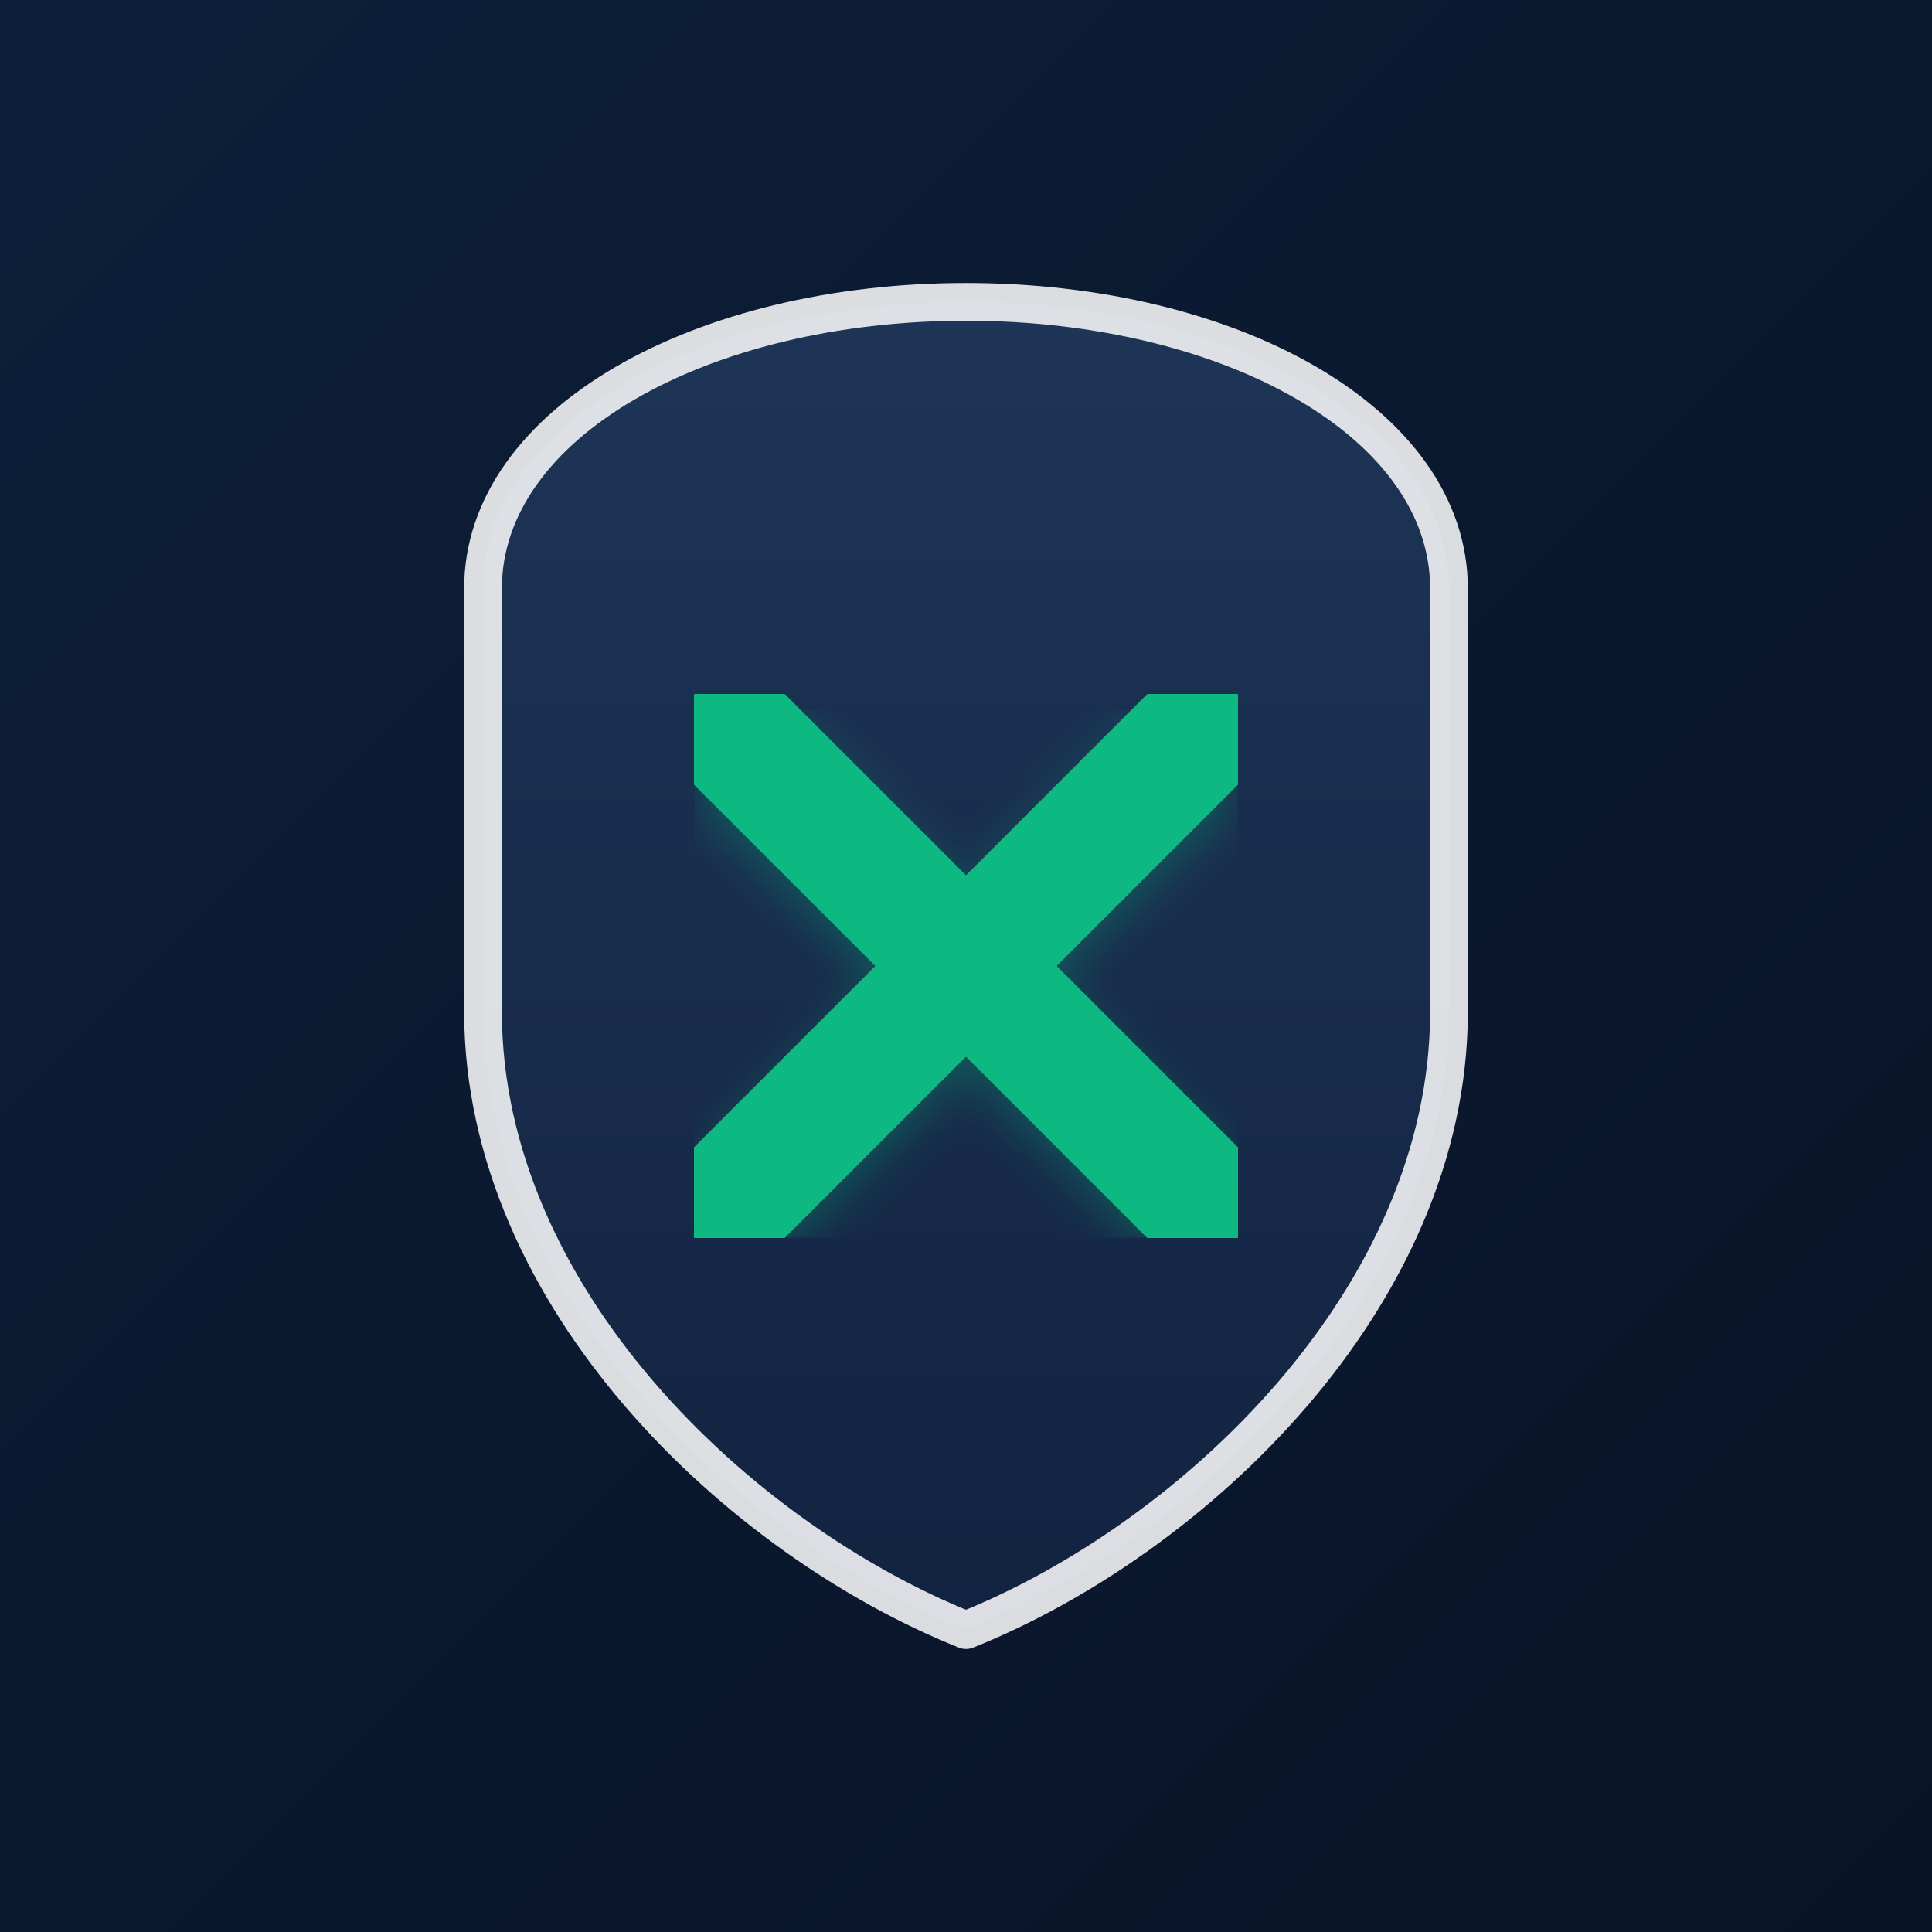
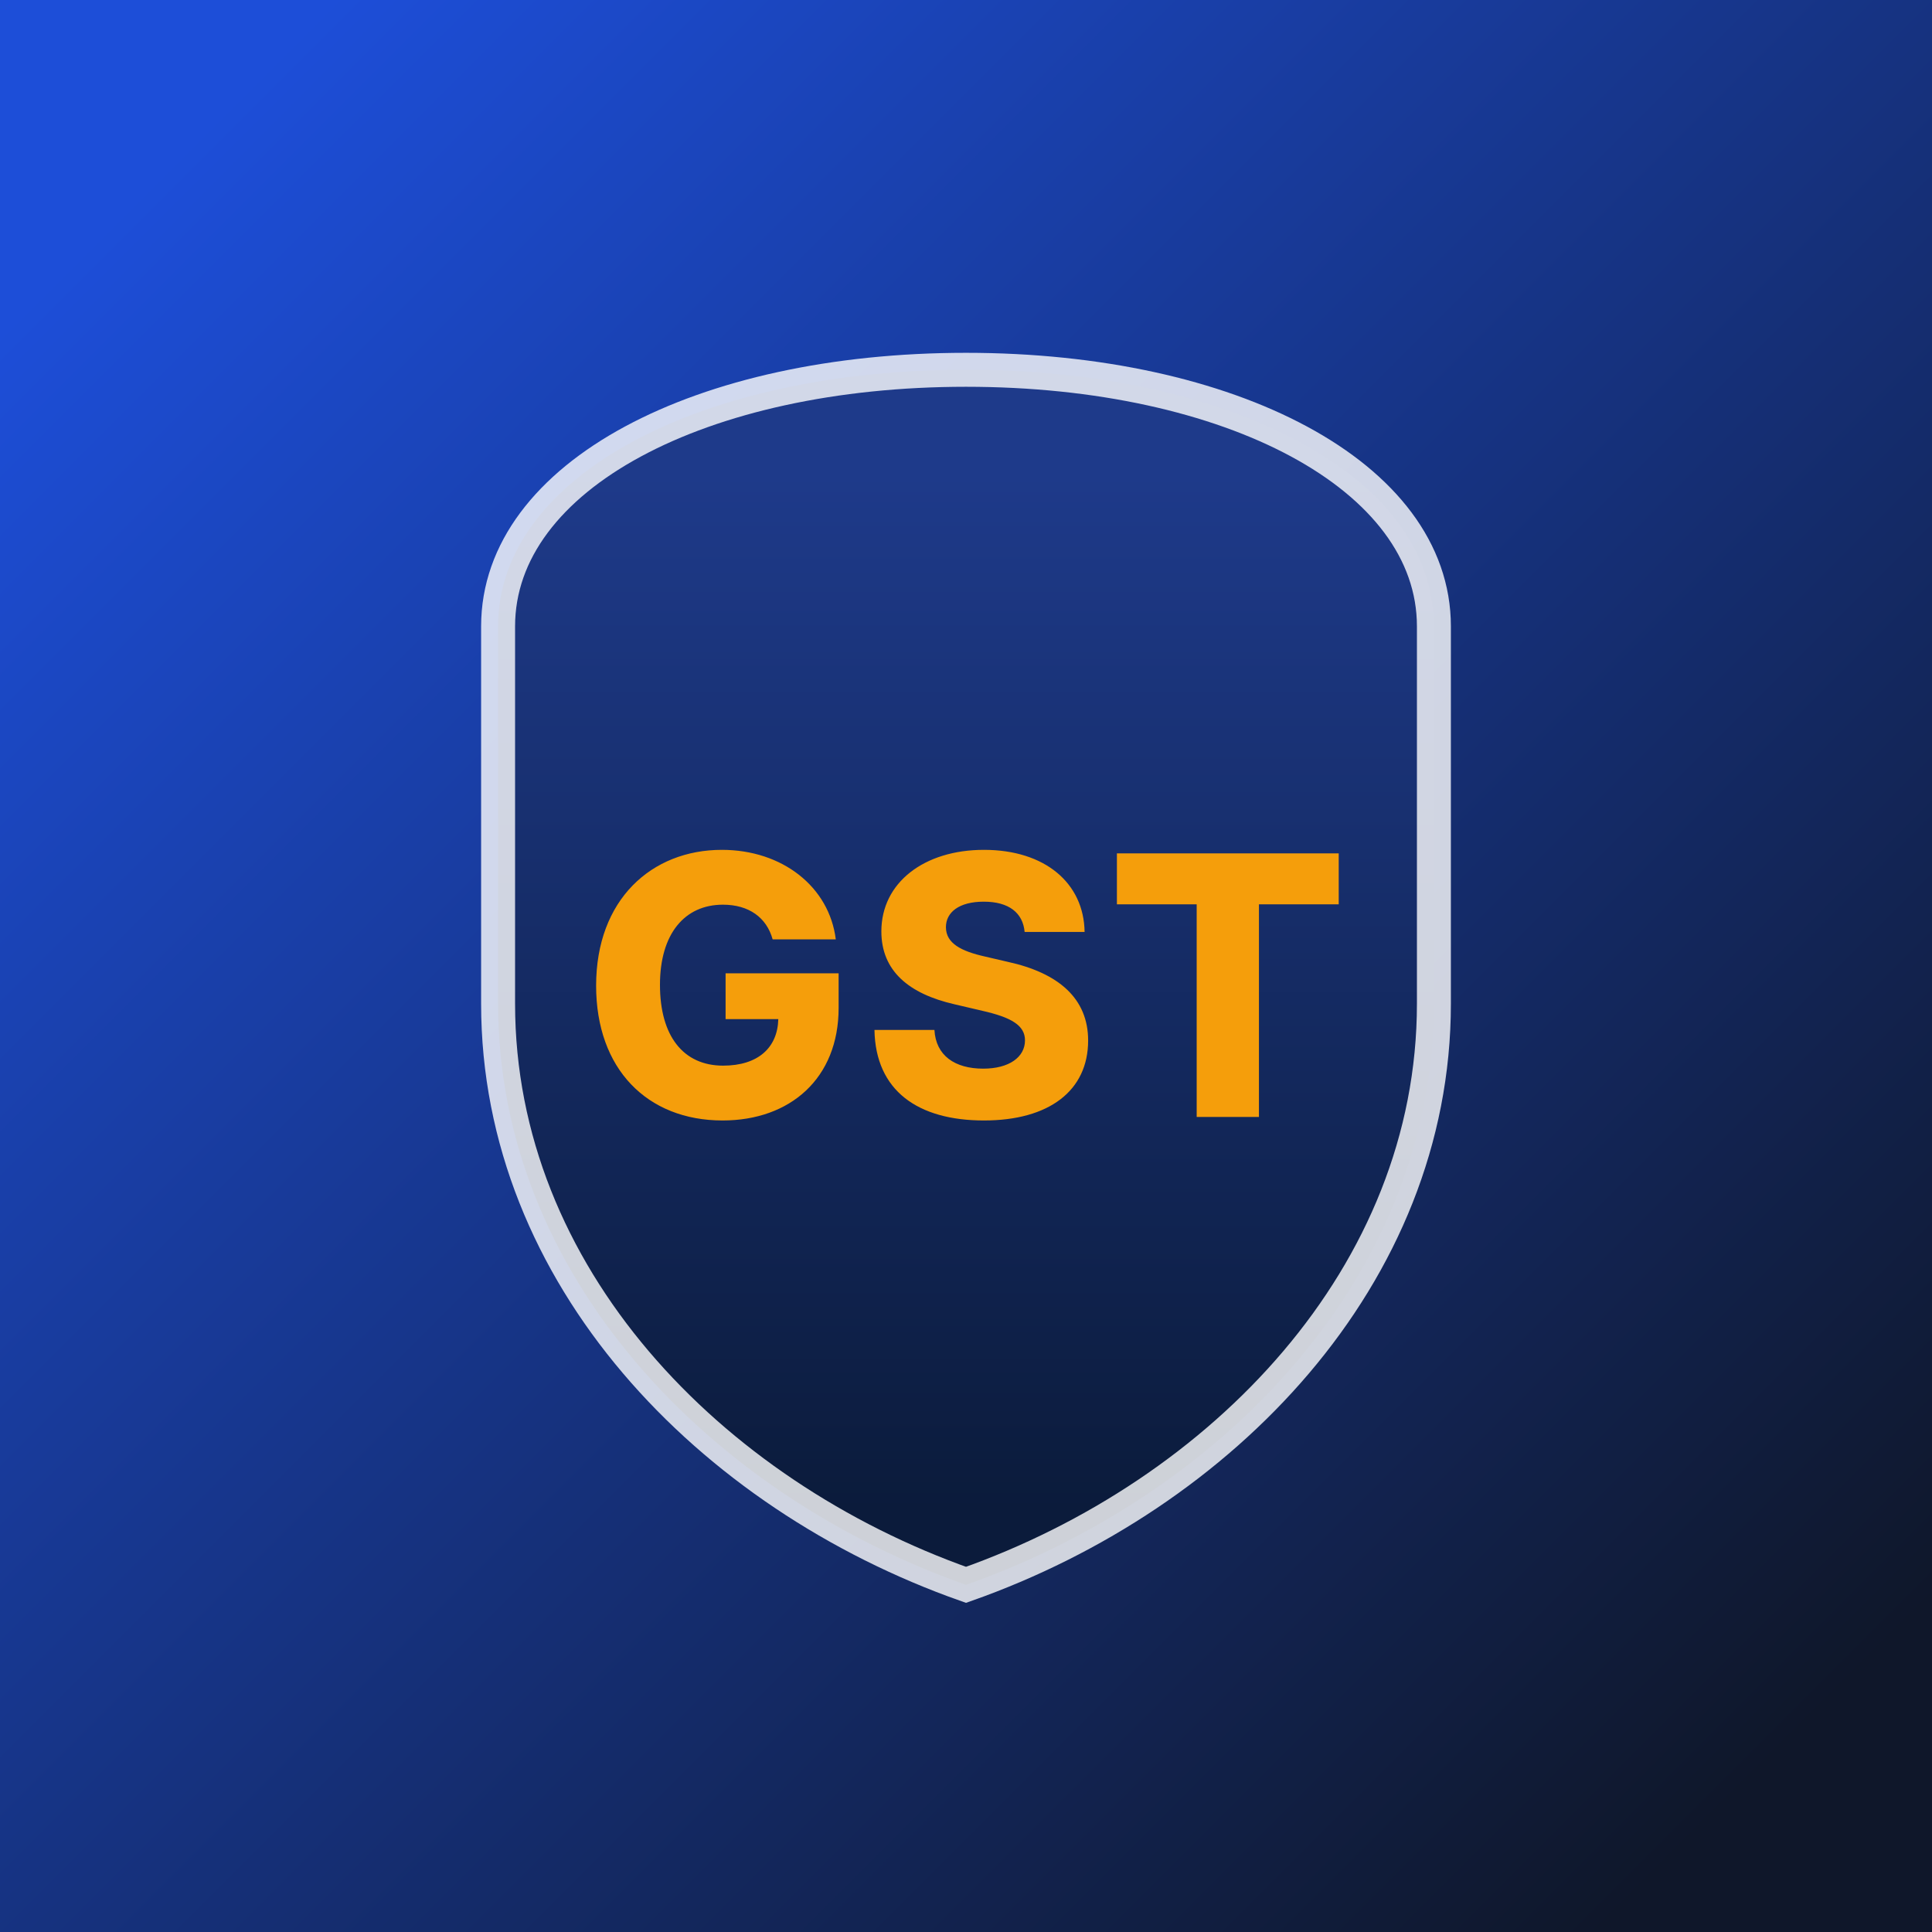
<svg xmlns="http://www.w3.org/2000/svg" viewBox="0 0 512 512" width="512" height="512">
  <defs>
-     <linearGradient id="bg" x1="0" y1="0" x2="1" y2="1">
-       <stop offset="0%" stop-color="#0d1f39" />
-       <stop offset="100%" stop-color="#081326" />
+     <linearGradient id="gst-bg" x1="44" y1="44" x2="468" y2="468" gradientUnits="userSpaceOnUse">
+       <stop offset="0%" stop-color="#1D4ED8" />
+       <stop offset="100%" stop-color="#0F172A" />
    </linearGradient>
-     <linearGradient id="shield-fill" x1="0" y1="0" x2="0" y2="1">
-       <stop offset="0%" stop-color="#1e3557" />
-       <stop offset="100%" stop-color="#122340" />
+     <linearGradient id="gst-shield" x1="256" y1="126" x2="256" y2="400" gradientUnits="userSpaceOnUse">
+       <stop offset="0%" stop-color="#1E3A8A" />
+       <stop offset="100%" stop-color="#0B1B3B" />
    </linearGradient>
-     <filter id="glow">
-       <feGaussianBlur in="SourceAlpha" stdDeviation="6" result="blur" />
-       <feOffset dx="0" dy="4" result="offset" />
-       <feFlood flood-color="#10B981" flood-opacity="0.3" result="color" />
-       <feComposite in="color" in2="offset" operator="in" result="shadow" />
-       <feMerge>
-         <feMergeNode in="shadow" />
-         <feMergeNode in="SourceGraphic" />
-       </feMerge>
-     </filter>
  </defs>
-   <rect width="512" height="512" fill="url(#bg)" />
-   <path d="M256 80 C186 80 128 112 128 156 V268 C128 344 196 408 256 432 C316 408 384 344 384 268 V156 C384 112 326 80 256 80 Z" fill="url(#shield-fill)" />
-   <path d="M256 80 C186 80 128 112 128 156 V268 C128 344 196 408 256 432 C316 408 384 344 384 268 V156 C384 112 326 80 256 80 Z" fill="none" stroke="rgba(255,255,255,0.85)" stroke-width="10" stroke-linejoin="round" />
-   <path d="M196 196 L316 316 M316 196 L196 316" stroke="#10B981" stroke-width="34" stroke-linecap="round" stroke-linejoin="round" filter="url(#glow)" />
+   <rect width="512" height="512" fill="url(#gst-bg)" />
+   <path d="M256 98C186 98 132 126 132 166V266C132 338 188 396 256 420C324 396 380 338 380 266V166C380 126 326 98 256 98Z" fill="url(#gst-shield)" stroke="rgba(255,255,255,0.8)" stroke-width="9" />
+   <text x="256" y="296" text-anchor="middle" font-family="Inter,Segoe UI,Roboto,Arial,sans-serif" font-size="96" font-weight="800" fill="#F59E0B" letter-spacing="2">GST</text>
</svg>
